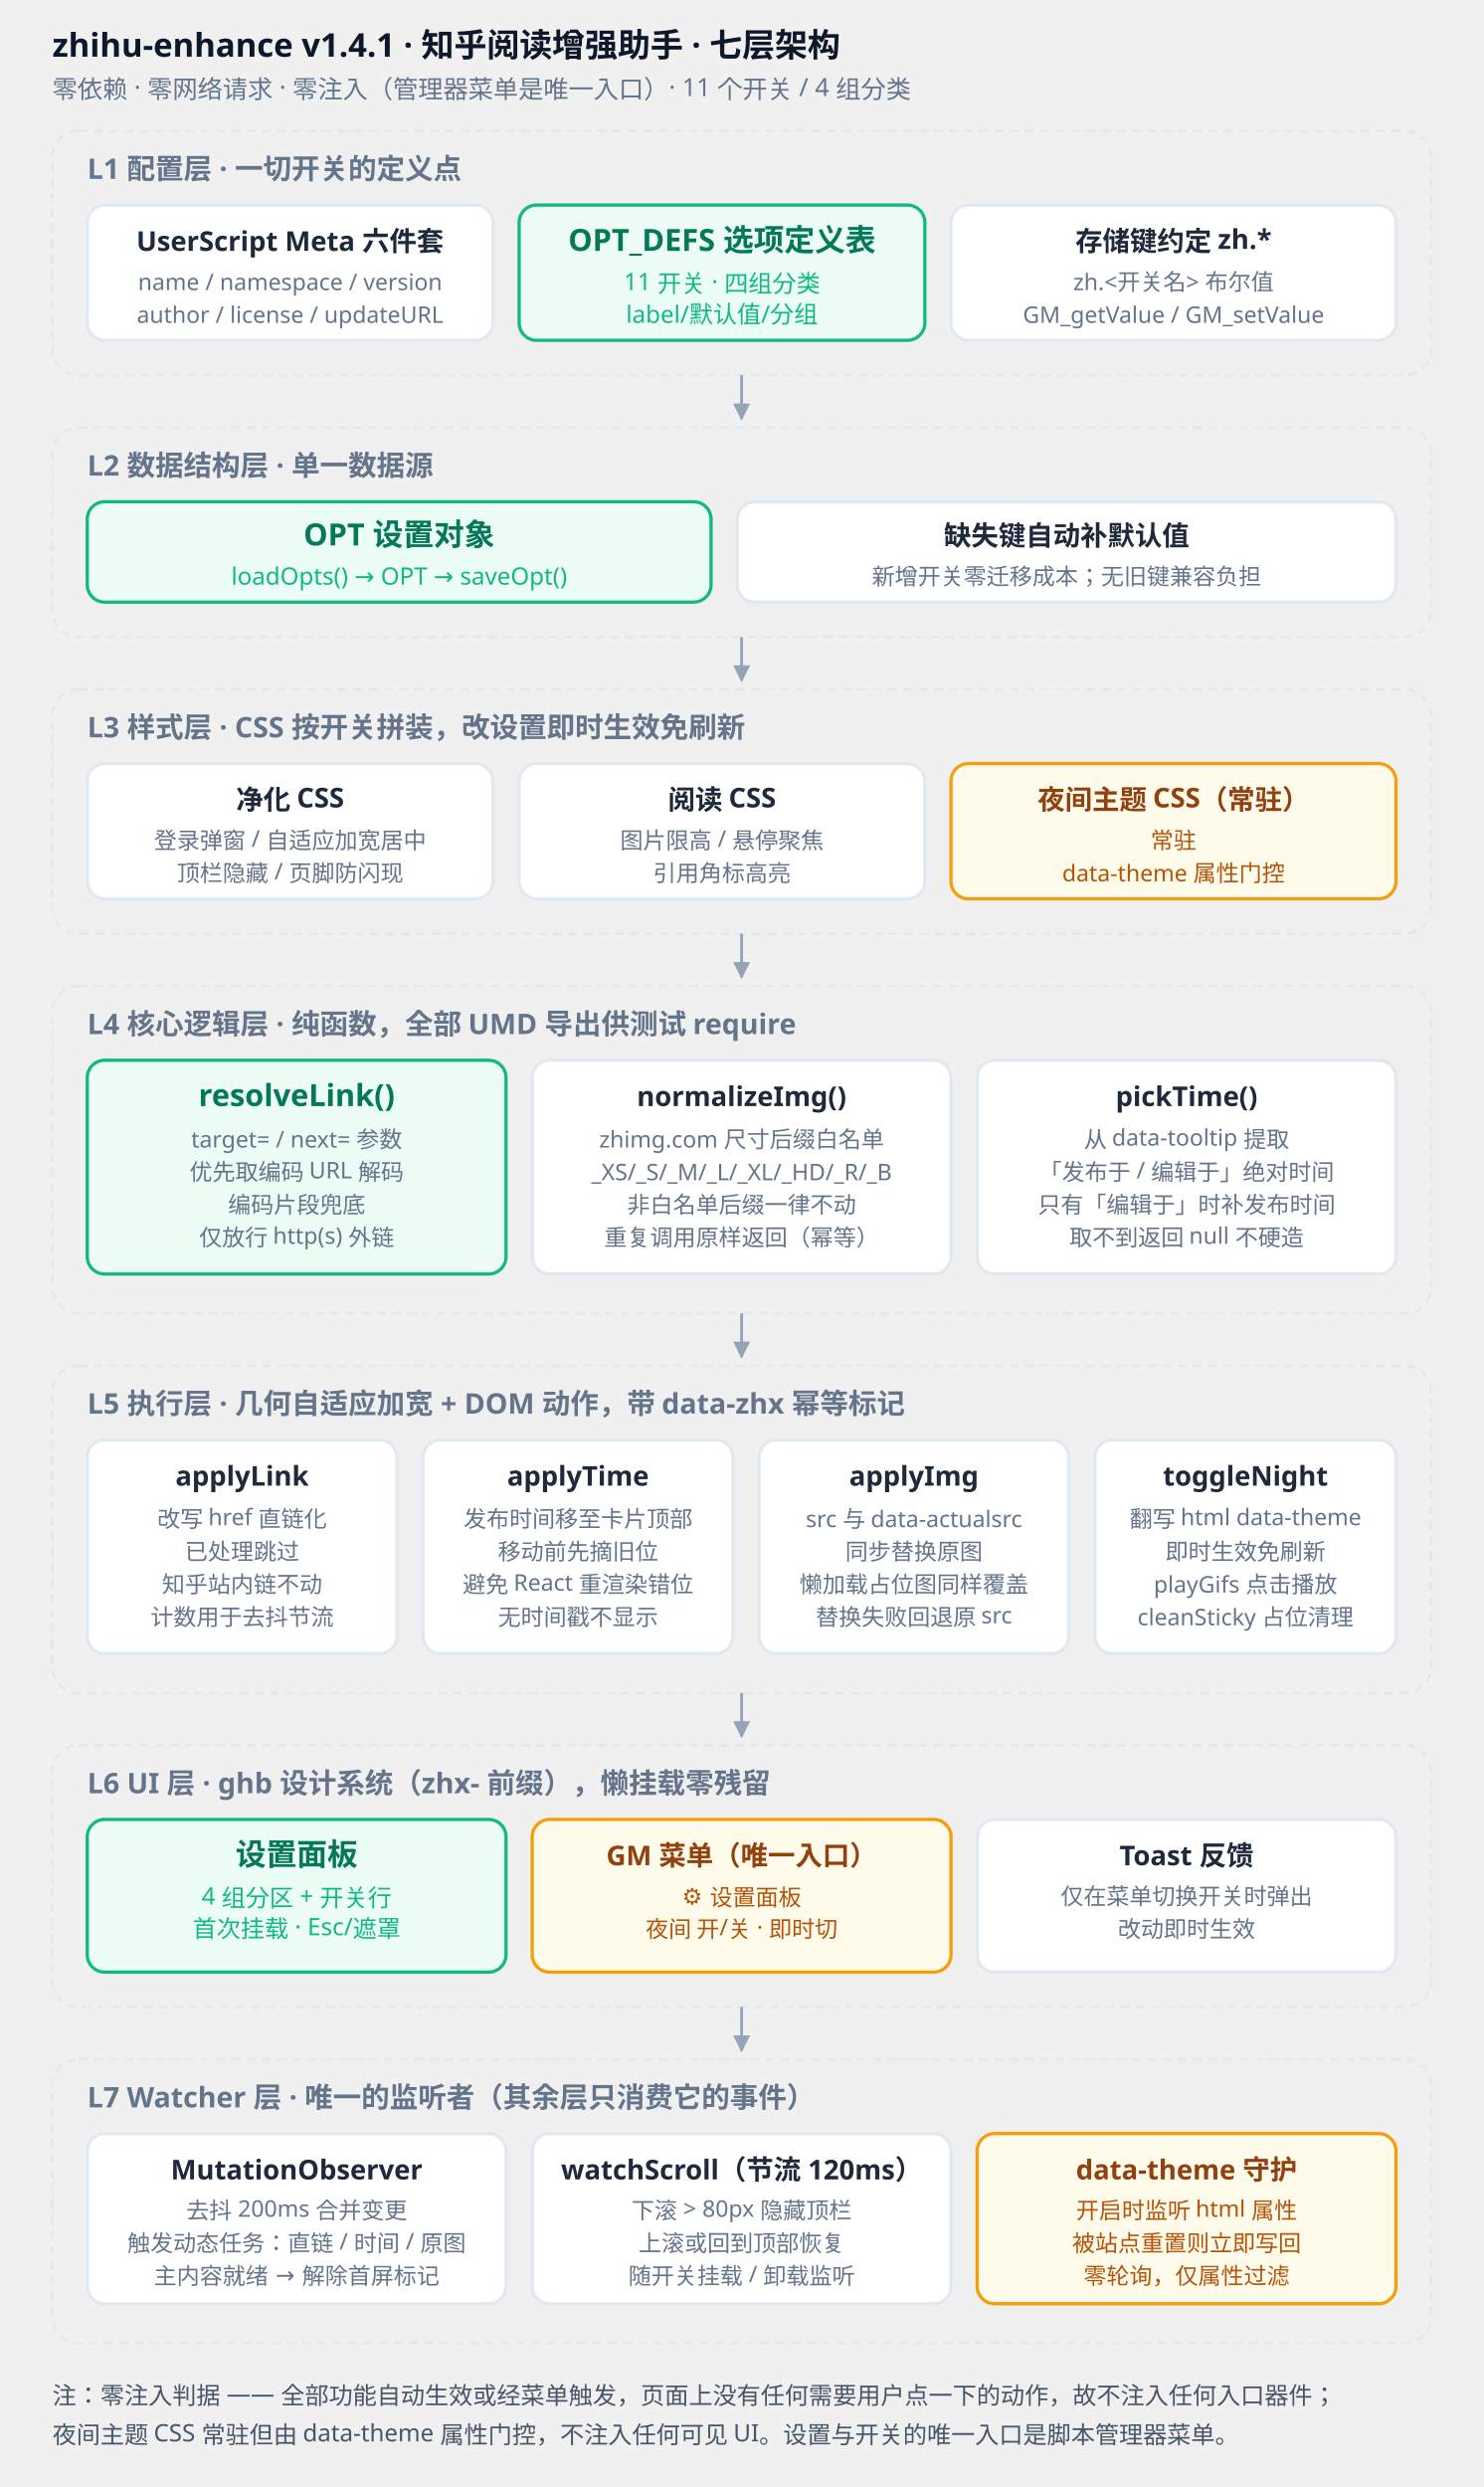
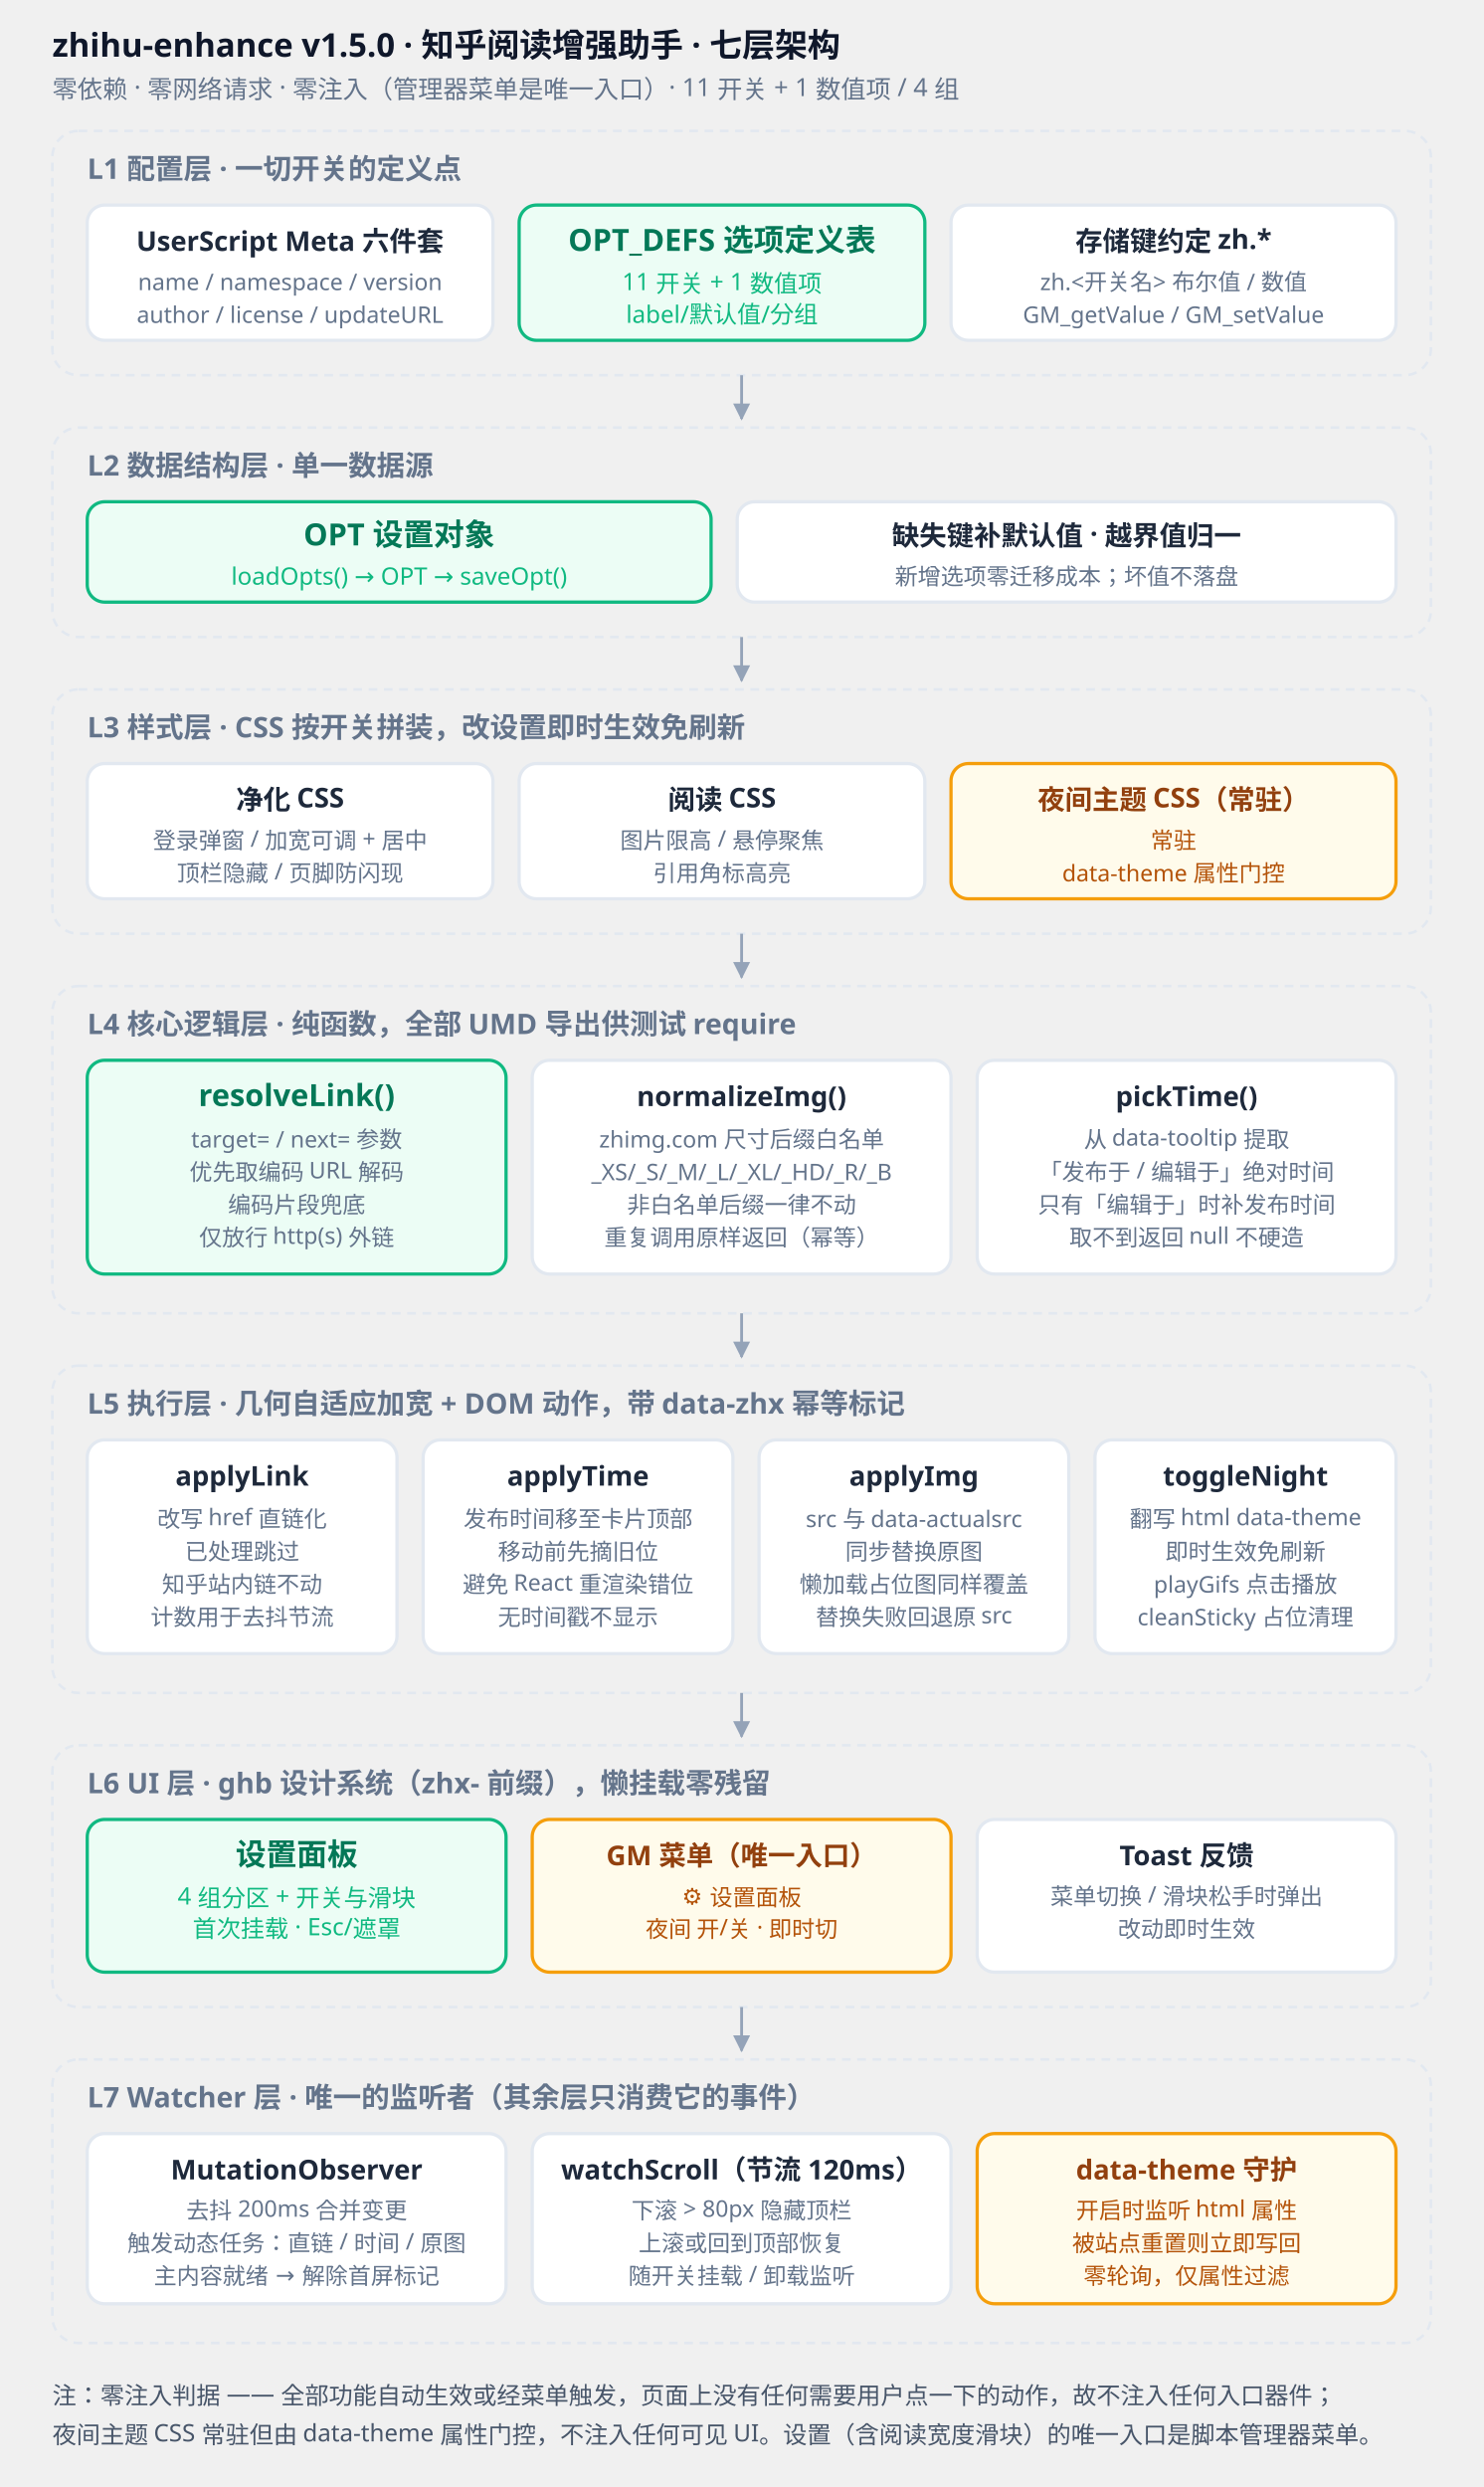
<svg xmlns="http://www.w3.org/2000/svg" viewBox="0 0 680 1140">
  <defs>
    <style>
      .layer { fill: none; stroke: #e2e8f0; stroke-width: 1.2; stroke-dasharray: 4 3; }
      .layer-title { font-family: sans-serif; font-size: 13px; font-weight: 600; fill: #64748b; }
      .node { fill: #ffffff; stroke: #e2e8f0; stroke-width: 1.5; }
      .nt { font-family: sans-serif; font-size: 12.5px; font-weight: 600; fill: #1e293b; }
      .nd { font-family: sans-serif; font-size: 10.5px; fill: #64748b; }
      .arrow { stroke: #94a3b8; stroke-width: 1.3; fill: none; }
      .band { fill: #ecfdf5; stroke: #10b981; stroke-width: 1.5; }
      .band-t { font-family: sans-serif; font-size: 14px; font-weight: 700; fill: #047857; }
      .band-d { font-family: sans-serif; font-size: 11px; fill: #10b981; }
      .warn { fill: #fffbeb; stroke: #f59e0b; stroke-width: 1.5; }
      .warn-t { font-family: sans-serif; font-size: 12.5px; font-weight: 600; fill: #92400e; }
      .warn-d { font-family: sans-serif; font-size: 10.5px; fill: #b45309; }
      .h1 { font-family: sans-serif; font-size: 15px; font-weight: 700; fill: #0f172a; }
      .h2 { font-family: sans-serif; font-size: 11.5px; fill: #64748b; }
      .note { font-family: sans-serif; font-size: 11px; fill: #475569; }
    </style>
    <marker id="ar" viewBox="0 0 10 10" refX="9" refY="5" markerWidth="6" markerHeight="6" orient="auto-start-reverse">
      <path d="M0 0 L10 5 L0 10 z" fill="#94a3b8" />
    </marker>
  </defs>
-   <text x="24" y="26" class="h1">zhihu-enhance v1.4.1 · 知乎阅读增强助手 · 七层架构</text>
-   <text x="24" y="45" class="h2">零依赖 · 零网络请求 · 零注入（管理器菜单是唯一入口）· 11 个开关 / 4 组分类</text>
+   <text x="24" y="26" class="h1">zhihu-enhance v1.5.0 · 知乎阅读增强助手 · 七层架构</text>
+   <text x="24" y="45" class="h2">零依赖 · 零网络请求 · 零注入（管理器菜单是唯一入口）· 11 开关 + 1 数值项 / 4 组</text>
  <rect x="24" y="60" width="632" height="112" rx="12" class="layer" />
  <text x="40" y="82" class="layer-title">L1 配置层 · 一切开关的定义点</text>
  <rect x="40" y="94" width="186" height="62" rx="8" class="node" />
  <text x="133" y="115" class="nt" text-anchor="middle">UserScript Meta 六件套</text>
  <text x="133" y="133" class="nd" text-anchor="middle">name / namespace / version</text>
  <text x="133" y="148" class="nd" text-anchor="middle">author / license / updateURL</text>
  <rect x="238" y="94" width="186" height="62" rx="8" class="band" />
  <text x="331" y="115" class="band-t" text-anchor="middle">OPT_DEFS 选项定义表</text>
-   <text x="331" y="133" class="band-d" text-anchor="middle">11 开关 · 四组分类</text>
+   <text x="331" y="133" class="band-d" text-anchor="middle">11 开关 + 1 数值项</text>
  <text x="331" y="148" class="band-d" text-anchor="middle">label/默认值/分组</text>
  <rect x="436" y="94" width="204" height="62" rx="8" class="node" />
  <text x="538" y="115" class="nt" text-anchor="middle">存储键约定 zh.*</text>
-   <text x="538" y="133" class="nd" text-anchor="middle">zh.&lt;开关名&gt; 布尔值</text>
+   <text x="538" y="133" class="nd" text-anchor="middle">zh.&lt;开关名&gt; 布尔值 / 数值</text>
  <text x="538" y="148" class="nd" text-anchor="middle">GM_getValue / GM_setValue</text>
  <line x1="340" y1="172" x2="340" y2="192" class="arrow" marker-end="url(#ar)" />
  <rect x="24" y="196" width="632" height="96" rx="12" class="layer" />
  <text x="40" y="218" class="layer-title">L2 数据结构层 · 单一数据源</text>
  <rect x="40" y="230" width="286" height="46" rx="8" class="band" />
  <text x="183" y="250" class="band-t" text-anchor="middle">OPT 设置对象</text>
  <text x="183" y="268" class="band-d" text-anchor="middle">loadOpts() → OPT → saveOpt()</text>
  <rect x="338" y="230" width="302" height="46" rx="8" class="node" />
-   <text x="489" y="250" class="nt" text-anchor="middle">缺失键自动补默认值</text>
-   <text x="489" y="268" class="nd" text-anchor="middle">新增开关零迁移成本；无旧键兼容负担</text>
+   <text x="489" y="250" class="nt" text-anchor="middle">缺失键补默认值 · 越界值归一</text>
+   <text x="489" y="268" class="nd" text-anchor="middle">新增选项零迁移成本；坏值不落盘</text>
  <line x1="340" y1="292" x2="340" y2="312" class="arrow" marker-end="url(#ar)" />
  <rect x="24" y="316" width="632" height="112" rx="12" class="layer" />
  <text x="40" y="338" class="layer-title">L3 样式层 · CSS 按开关拼装，改设置即时生效免刷新</text>
  <rect x="40" y="350" width="186" height="62" rx="8" class="node" />
  <text x="133" y="371" class="nt" text-anchor="middle">净化 CSS</text>
-   <text x="133" y="389" class="nd" text-anchor="middle">登录弹窗 / 自适应加宽居中</text>
+   <text x="133" y="389" class="nd" text-anchor="middle">登录弹窗 / 加宽可调 + 居中</text>
  <text x="133" y="404" class="nd" text-anchor="middle">顶栏隐藏 / 页脚防闪现</text>
  <rect x="238" y="350" width="186" height="62" rx="8" class="node" />
  <text x="331" y="371" class="nt" text-anchor="middle">阅读 CSS</text>
  <text x="331" y="389" class="nd" text-anchor="middle">图片限高 / 悬停聚焦</text>
  <text x="331" y="404" class="nd" text-anchor="middle">引用角标高亮</text>
  <rect x="436" y="350" width="204" height="62" rx="8" class="warn" />
  <text x="538" y="371" class="warn-t" text-anchor="middle">夜间主题 CSS（常驻）</text>
  <text x="538" y="389" class="warn-d" text-anchor="middle">常驻</text>
  <text x="538" y="404" class="warn-d" text-anchor="middle">data-theme 属性门控</text>
  <line x1="340" y1="428" x2="340" y2="448" class="arrow" marker-end="url(#ar)" />
  <rect x="24" y="452" width="632" height="150" rx="12" class="layer" />
  <text x="40" y="474" class="layer-title">L4 核心逻辑层 · 纯函数，全部 UMD 导出供测试 require</text>
  <rect x="40" y="486" width="192" height="98" rx="8" class="band" />
  <text x="136" y="507" class="band-t" text-anchor="middle">resolveLink()</text>
  <text x="136" y="526" class="nd" text-anchor="middle">target= / next= 参数</text>
  <text x="136" y="541" class="nd" text-anchor="middle">优先取编码 URL 解码</text>
  <text x="136" y="556" class="nd" text-anchor="middle">编码片段兜底</text>
  <text x="136" y="571" class="nd" text-anchor="middle">仅放行 http(s) 外链</text>
  <rect x="244" y="486" width="192" height="98" rx="8" class="node" />
  <text x="340" y="507" class="nt" text-anchor="middle">normalizeImg()</text>
  <text x="340" y="526" class="nd" text-anchor="middle">zhimg.com 尺寸后缀白名单</text>
  <text x="340" y="541" class="nd" text-anchor="middle">_XS/_S/_M/_L/_XL/_HD/_R/_B</text>
  <text x="340" y="556" class="nd" text-anchor="middle">非白名单后缀一律不动</text>
  <text x="340" y="571" class="nd" text-anchor="middle">重复调用原样返回（幂等）</text>
  <rect x="448" y="486" width="192" height="98" rx="8" class="node" />
  <text x="544" y="507" class="nt" text-anchor="middle">pickTime()</text>
  <text x="544" y="526" class="nd" text-anchor="middle">从 data-tooltip 提取</text>
  <text x="544" y="541" class="nd" text-anchor="middle">「发布于 / 编辑于」绝对时间</text>
  <text x="544" y="556" class="nd" text-anchor="middle">只有「编辑于」时补发布时间</text>
  <text x="544" y="571" class="nd" text-anchor="middle">取不到返回 null 不硬造</text>
  <line x1="340" y1="602" x2="340" y2="622" class="arrow" marker-end="url(#ar)" />
  <rect x="24" y="626" width="632" height="150" rx="12" class="layer" />
  <text x="40" y="648" class="layer-title">L5 执行层 · 几何自适应加宽 + DOM 动作，带 data-zhx 幂等标记</text>
  <rect x="40" y="660" width="142" height="98" rx="8" class="node" />
  <text x="111" y="681" class="nt" text-anchor="middle">applyLink</text>
  <text x="111" y="700" class="nd" text-anchor="middle">改写 href 直链化</text>
  <text x="111" y="715" class="nd" text-anchor="middle">已处理跳过</text>
  <text x="111" y="730" class="nd" text-anchor="middle">知乎站内链不动</text>
  <text x="111" y="745" class="nd" text-anchor="middle">计数用于去抖节流</text>
  <rect x="194" y="660" width="142" height="98" rx="8" class="node" />
  <text x="265" y="681" class="nt" text-anchor="middle">applyTime</text>
  <text x="265" y="700" class="nd" text-anchor="middle">发布时间移至卡片顶部</text>
  <text x="265" y="715" class="nd" text-anchor="middle">移动前先摘旧位</text>
  <text x="265" y="730" class="nd" text-anchor="middle">避免 React 重渲染错位</text>
  <text x="265" y="745" class="nd" text-anchor="middle">无时间戳不显示</text>
  <rect x="348" y="660" width="142" height="98" rx="8" class="node" />
  <text x="419" y="681" class="nt" text-anchor="middle">applyImg</text>
  <text x="419" y="700" class="nd" text-anchor="middle">src 与 data-actualsrc</text>
  <text x="419" y="715" class="nd" text-anchor="middle">同步替换原图</text>
  <text x="419" y="730" class="nd" text-anchor="middle">懒加载占位图同样覆盖</text>
  <text x="419" y="745" class="nd" text-anchor="middle">替换失败回退原 src</text>
  <rect x="502" y="660" width="138" height="98" rx="8" class="node" />
  <text x="571" y="681" class="nt" text-anchor="middle">toggleNight</text>
  <text x="571" y="700" class="nd" text-anchor="middle">翻写 html data-theme</text>
  <text x="571" y="715" class="nd" text-anchor="middle">即时生效免刷新</text>
  <text x="571" y="730" class="nd" text-anchor="middle">playGifs 点击播放</text>
  <text x="571" y="745" class="nd" text-anchor="middle">cleanSticky 占位清理</text>
  <line x1="340" y1="776" x2="340" y2="796" class="arrow" marker-end="url(#ar)" />
  <rect x="24" y="800" width="632" height="120" rx="12" class="layer" />
  <text x="40" y="822" class="layer-title">L6 UI 层 · ghb 设计系统（zhx- 前缀），懒挂载零残留</text>
  <rect x="40" y="834" width="192" height="70" rx="8" class="band" />
  <text x="136" y="855" class="band-t" text-anchor="middle">设置面板</text>
-   <text x="136" y="873" class="band-d" text-anchor="middle">4 组分区 + 开关行</text>
+   <text x="136" y="873" class="band-d" text-anchor="middle">4 组分区 + 开关与滑块</text>
  <text x="136" y="888" class="band-d" text-anchor="middle">首次挂载 · Esc/遮罩</text>
  <rect x="244" y="834" width="192" height="70" rx="8" class="warn" />
  <text x="340" y="855" class="warn-t" text-anchor="middle">GM 菜单（唯一入口）</text>
  <text x="340" y="873" class="warn-d" text-anchor="middle">⚙ 设置面板</text>
  <text x="340" y="888" class="warn-d" text-anchor="middle">夜间 开/关 · 即时切</text>
  <rect x="448" y="834" width="192" height="70" rx="8" class="node" />
  <text x="544" y="855" class="nt" text-anchor="middle">Toast 反馈</text>
-   <text x="544" y="873" class="nd" text-anchor="middle">仅在菜单切换开关时弹出</text>
+   <text x="544" y="873" class="nd" text-anchor="middle">菜单切换 / 滑块松手时弹出</text>
  <text x="544" y="888" class="nd" text-anchor="middle">改动即时生效</text>
  <line x1="340" y1="920" x2="340" y2="940" class="arrow" marker-end="url(#ar)" />
  <rect x="24" y="944" width="632" height="130" rx="12" class="layer" />
  <text x="40" y="966" class="layer-title">L7 Watcher 层 · 唯一的监听者（其余层只消费它的事件）</text>
  <rect x="40" y="978" width="192" height="78" rx="8" class="node" />
  <text x="136" y="999" class="nt" text-anchor="middle">MutationObserver</text>
  <text x="136" y="1017" class="nd" text-anchor="middle">去抖 200ms 合并变更</text>
  <text x="136" y="1032" class="nd" text-anchor="middle">触发动态任务：直链 / 时间 / 原图</text>
  <text x="136" y="1047" class="nd" text-anchor="middle">主内容就绪 → 解除首屏标记</text>
  <rect x="244" y="978" width="192" height="78" rx="8" class="node" />
  <text x="340" y="999" class="nt" text-anchor="middle">watchScroll（节流 120ms）</text>
  <text x="340" y="1017" class="nd" text-anchor="middle">下滚 &gt; 80px 隐藏顶栏</text>
  <text x="340" y="1032" class="nd" text-anchor="middle">上滚或回到顶部恢复</text>
  <text x="340" y="1047" class="nd" text-anchor="middle">随开关挂载 / 卸载监听</text>
  <rect x="448" y="978" width="192" height="78" rx="8" class="warn" />
  <text x="544" y="999" class="warn-t" text-anchor="middle">data-theme 守护</text>
  <text x="544" y="1017" class="warn-d" text-anchor="middle">开启时监听 html 属性</text>
  <text x="544" y="1032" class="warn-d" text-anchor="middle">被站点重置则立即写回</text>
  <text x="544" y="1047" class="warn-d" text-anchor="middle">零轮询，仅属性过滤</text>
  <text x="24" y="1102" class="note">注：零注入判据 —— 全部功能自动生效或经菜单触发，页面上没有任何需要用户点一下的动作，故不注入任何入口器件；</text>
-   <text x="24" y="1120" class="note">夜间主题 CSS 常驻但由 data-theme 属性门控，不注入任何可见 UI。设置与开关的唯一入口是脚本管理器菜单。</text>
+   <text x="24" y="1120" class="note">夜间主题 CSS 常驻但由 data-theme 属性门控，不注入任何可见 UI。设置（含阅读宽度滑块）的唯一入口是脚本管理器菜单。</text>
</svg>
